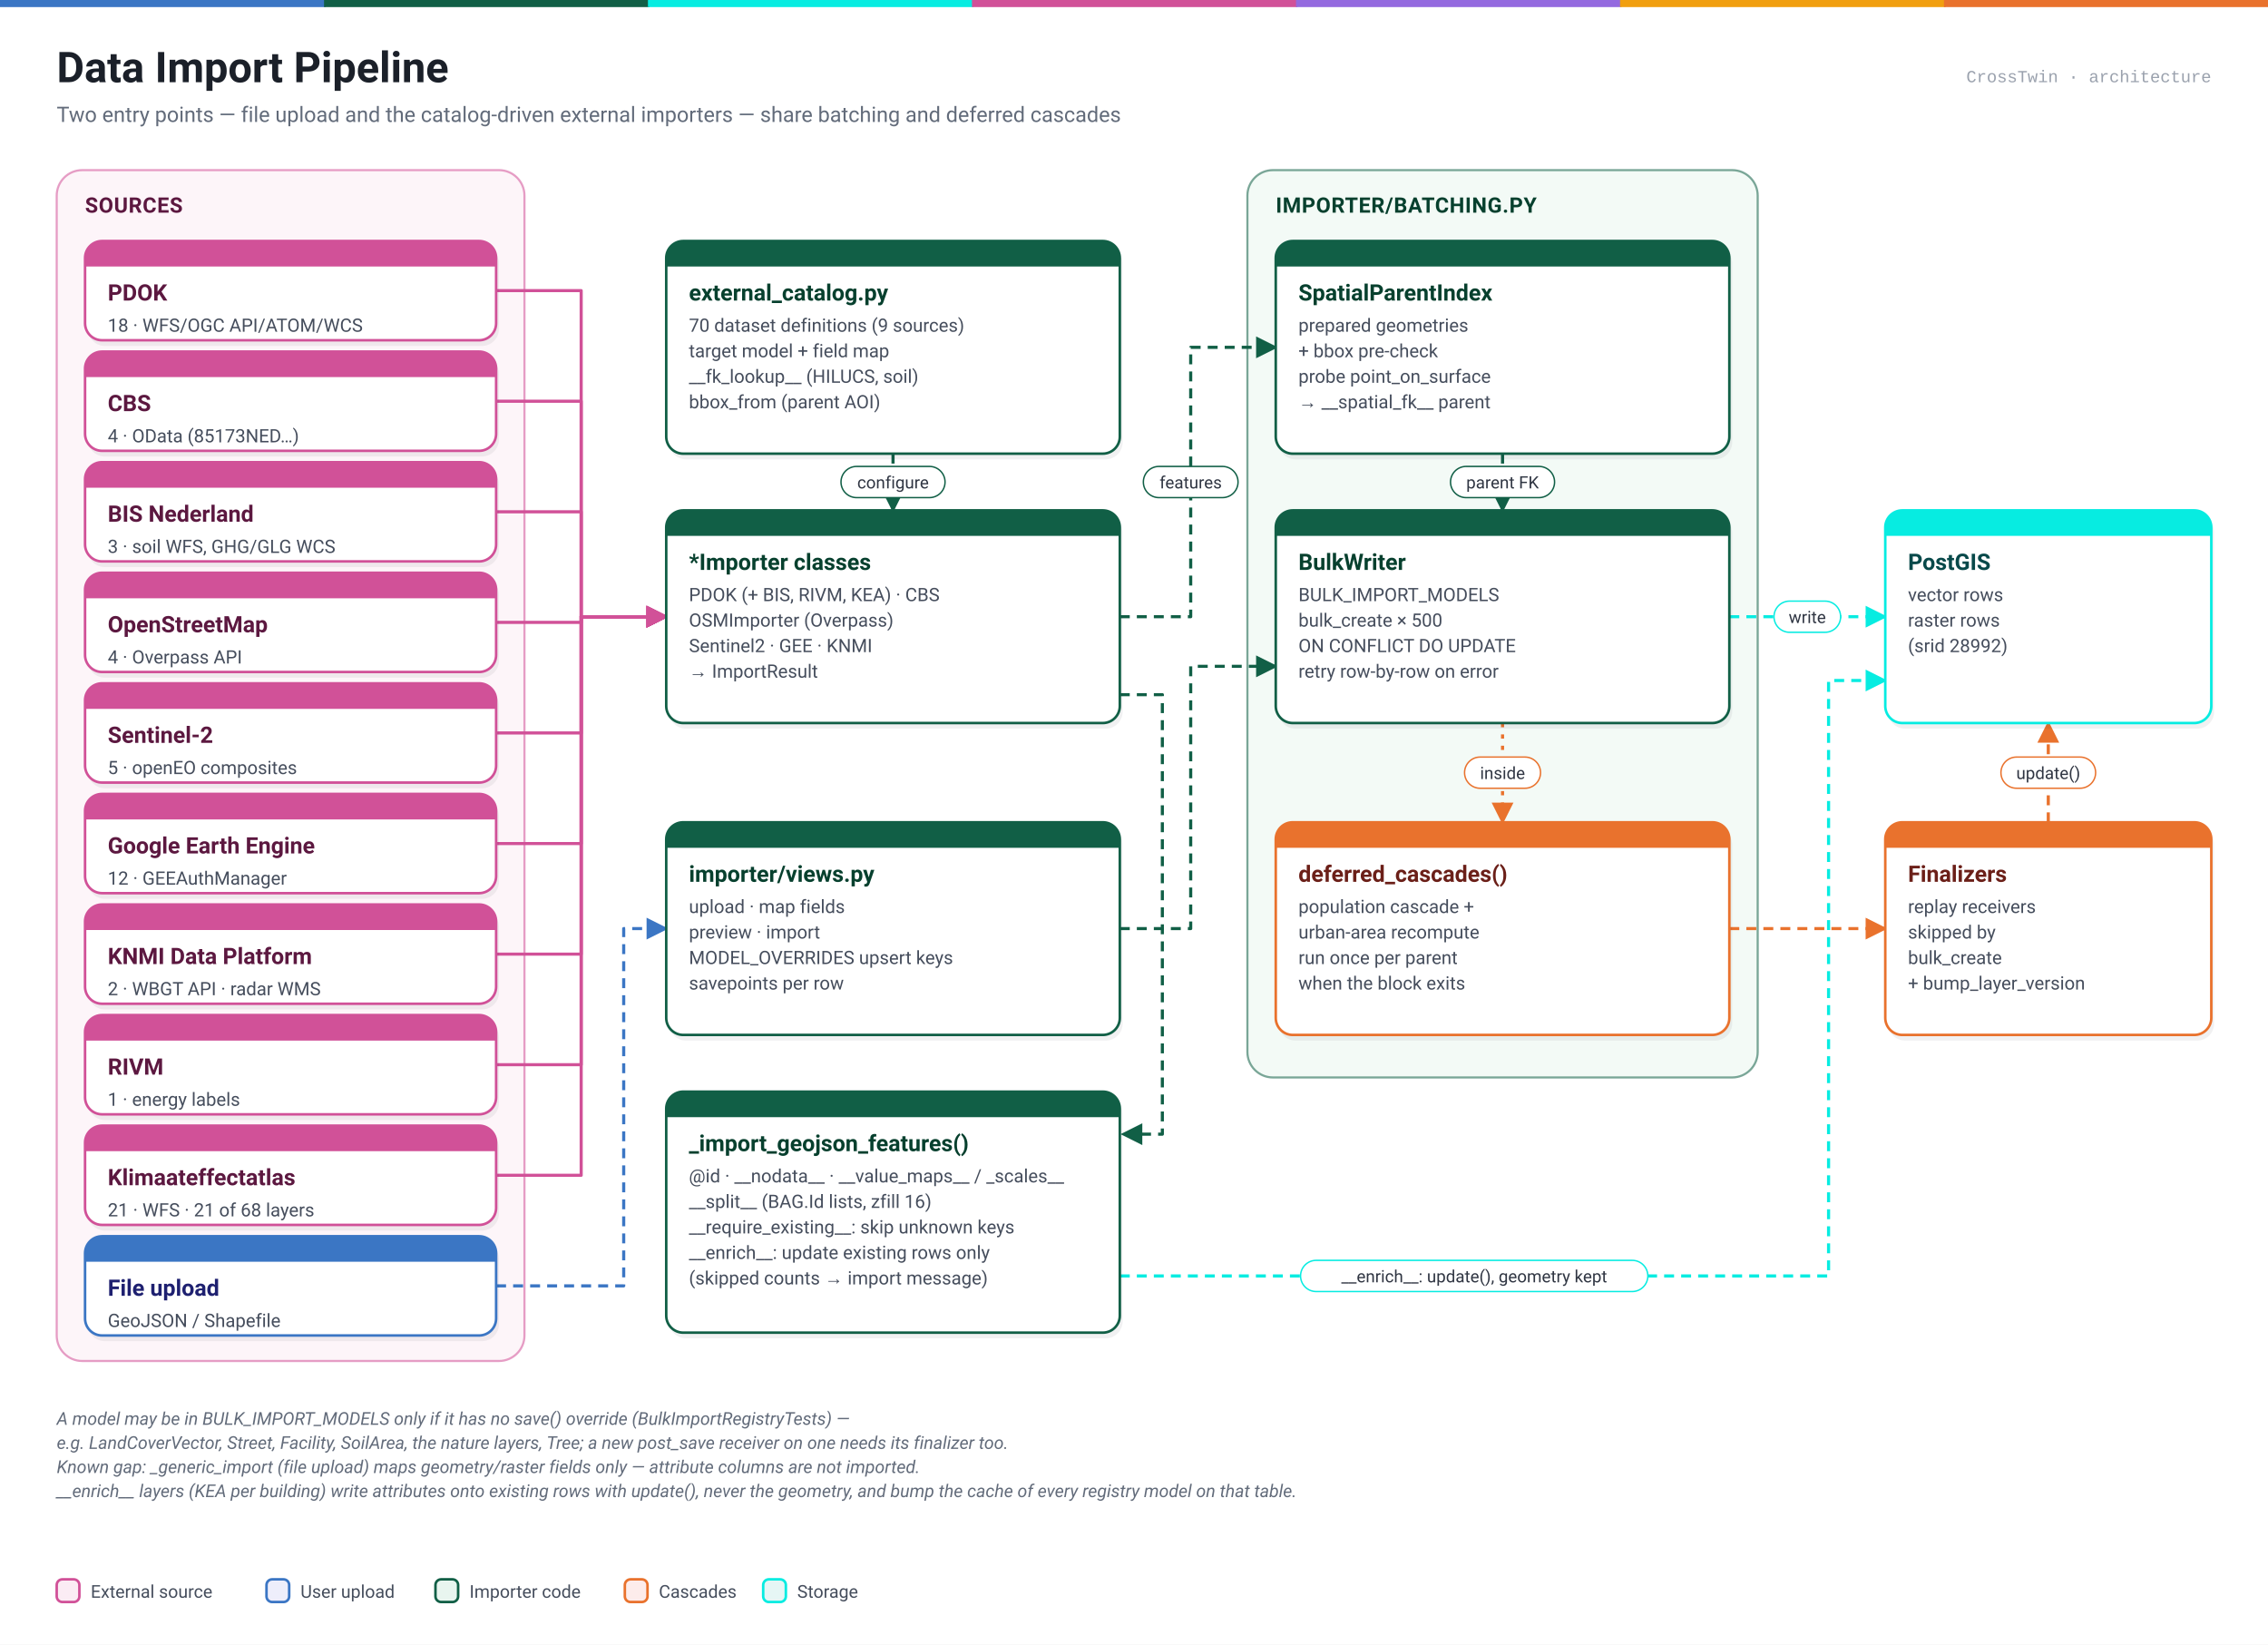
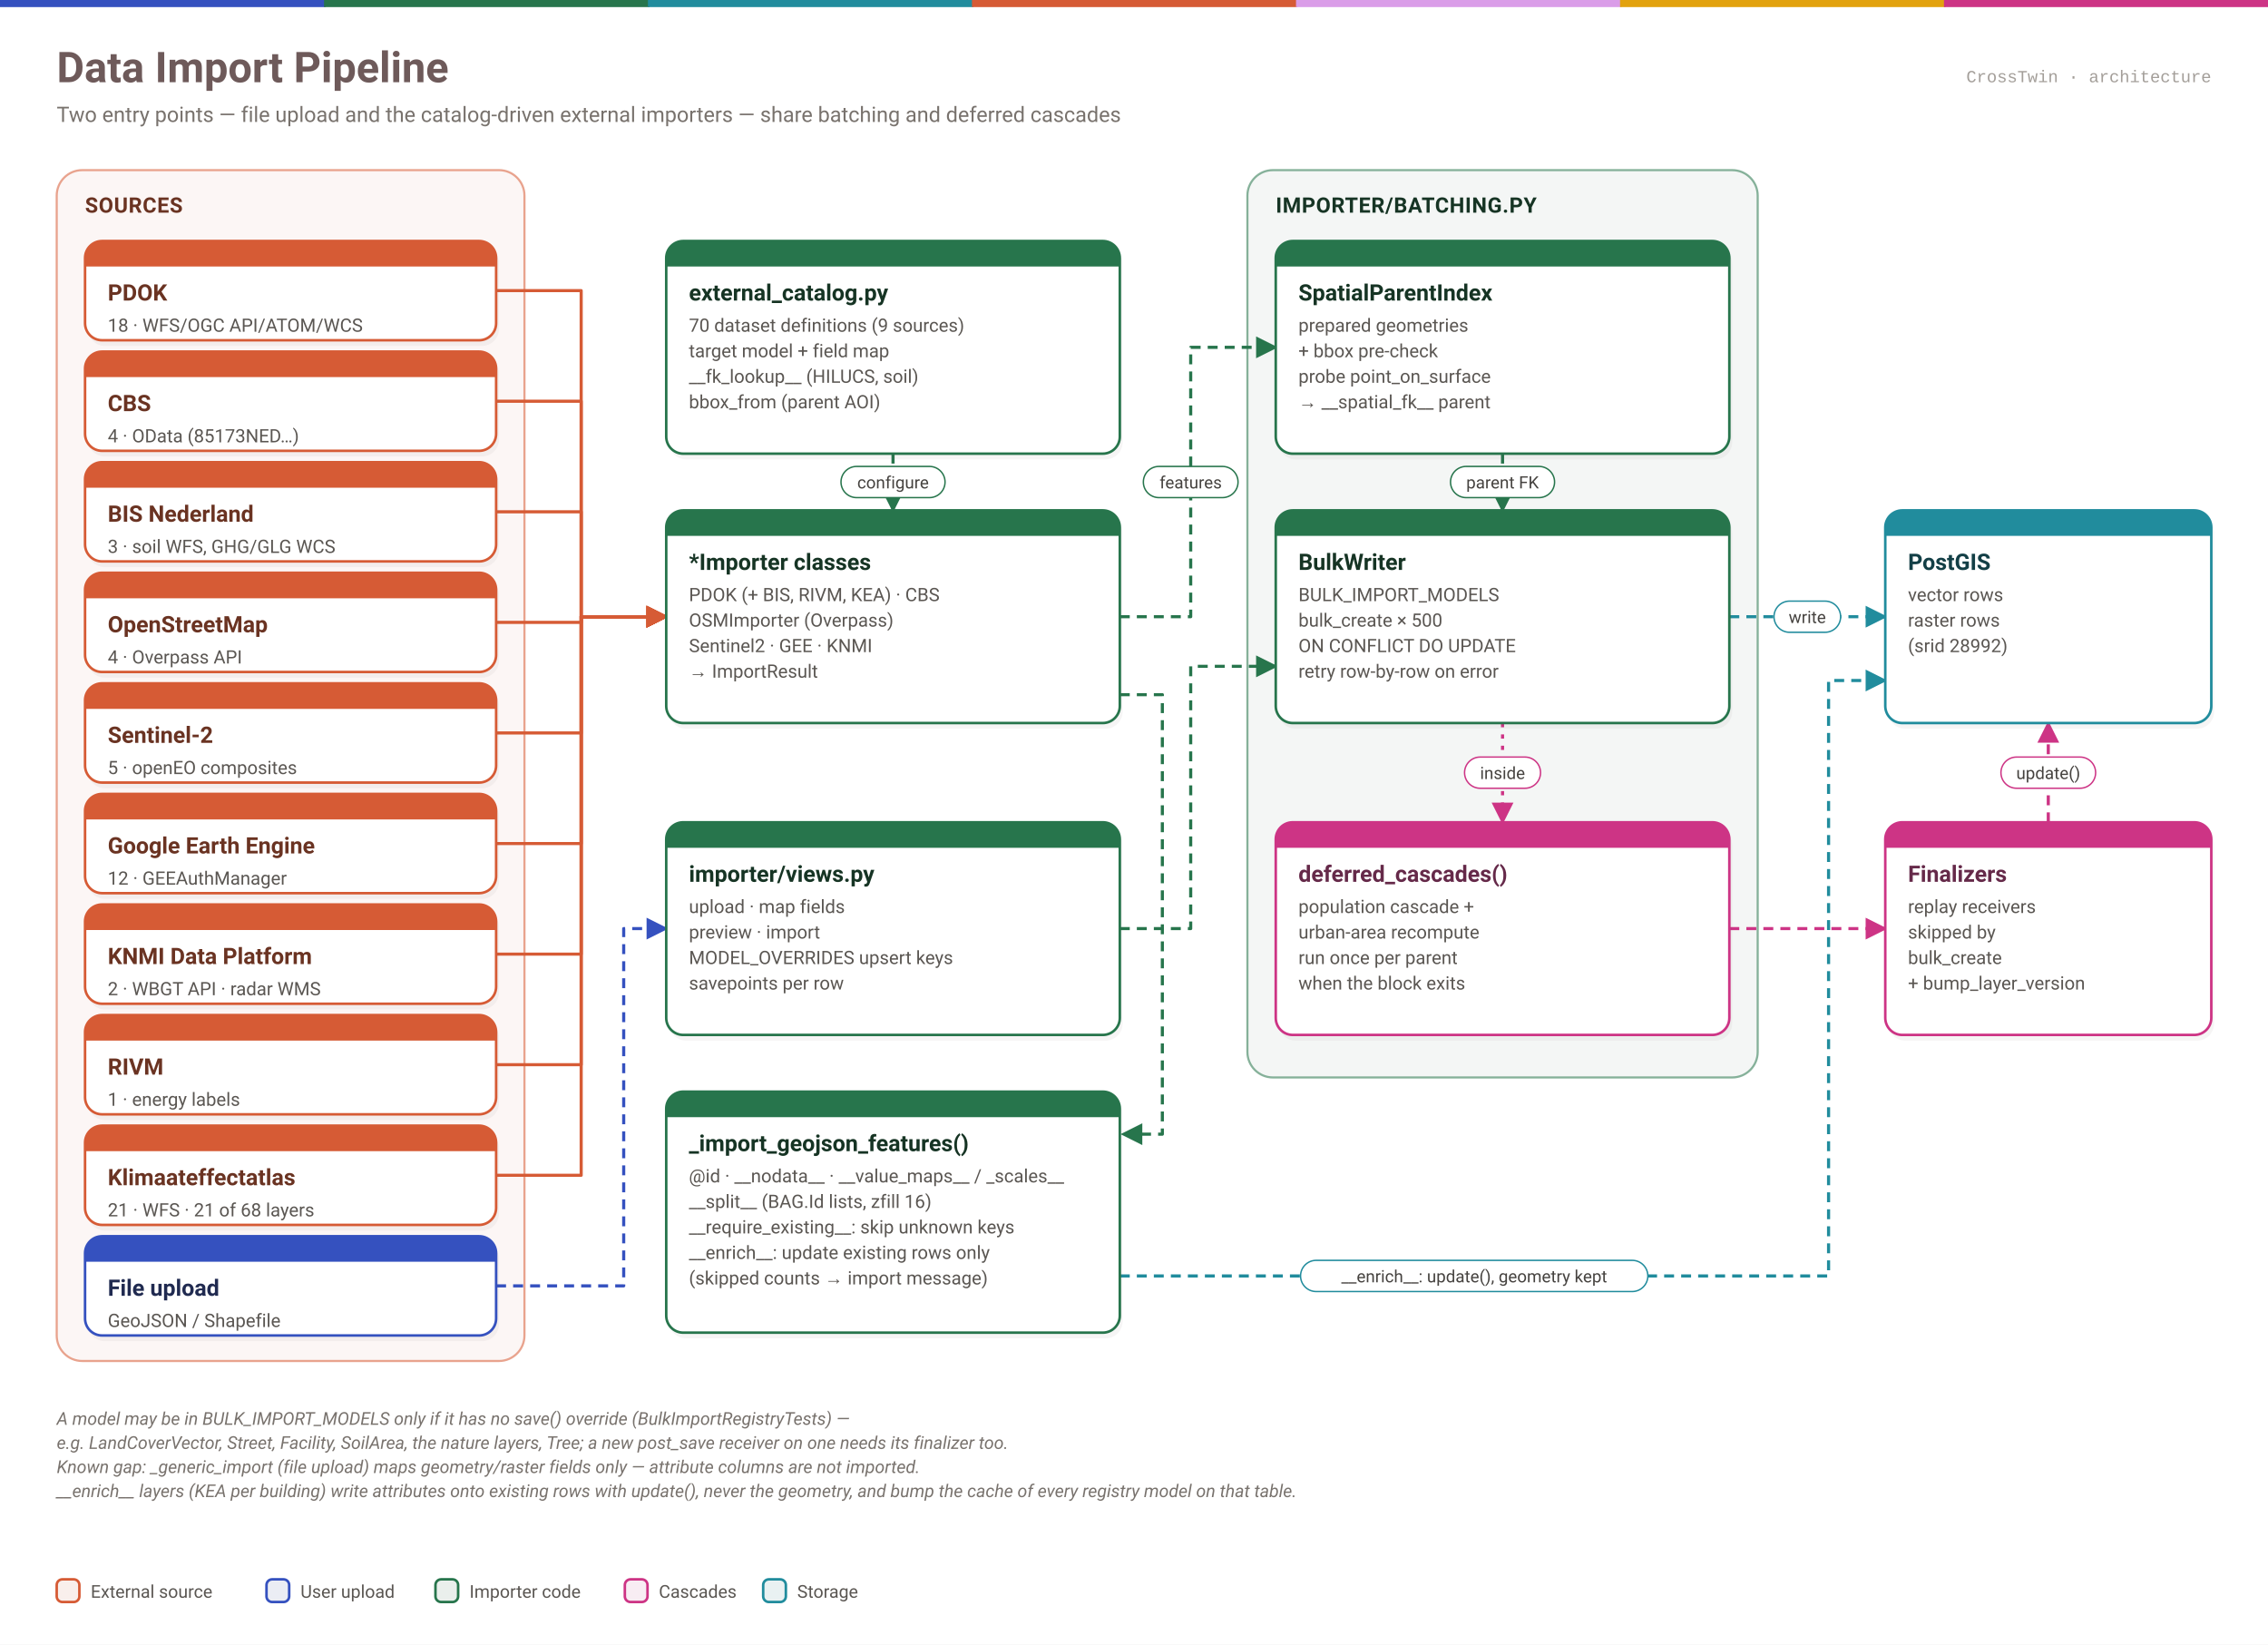
<svg xmlns="http://www.w3.org/2000/svg" viewBox="0 0 1600 1160" width="1600" height="1160" role="img" aria-label="Data Import Pipeline">
  <style>
  .t { font-family:'Roboto','Helvetica Neue','Arial',sans-serif; }
  .m { font-family:'JetBrains Mono','Consolas','Courier New',monospace; }
  .flow { stroke-dasharray:7 5; animation:dash 1.2s linear infinite; }
  @keyframes dash { to { stroke-dashoffset:-24; } }
  @media (prefers-reduced-motion: reduce) { .flow { animation:none; } }
</style>
  <defs>
    <marker id="a-client" viewBox="0 0 10 10" refX="9" refY="5" markerWidth="7" markerHeight="7" orient="auto-start-reverse">
-       <path d="M0,0 L10,5 L0,10 z" fill="#3b76c4" />
+       <path d="M0,0 L10,5 L0,10 z" fill="#3551BF" />
    </marker>
    <marker id="as-client" viewBox="0 0 10 10" refX="9" refY="5" markerWidth="7" markerHeight="7" orient="auto-start-reverse">
-       <path d="M0,0 L10,5 L0,10 z" fill="#3b76c4" />
+       <path d="M0,0 L10,5 L0,10 z" fill="#3551BF" />
    </marker>
    <marker id="a-django" viewBox="0 0 10 10" refX="9" refY="5" markerWidth="7" markerHeight="7" orient="auto-start-reverse">
-       <path d="M0,0 L10,5 L0,10 z" fill="#115f46" />
+       <path d="M0,0 L10,5 L0,10 z" fill="#27754C" />
    </marker>
    <marker id="as-django" viewBox="0 0 10 10" refX="9" refY="5" markerWidth="7" markerHeight="7" orient="auto-start-reverse">
-       <path d="M0,0 L10,5 L0,10 z" fill="#115f46" />
+       <path d="M0,0 L10,5 L0,10 z" fill="#27754C" />
    </marker>
    <marker id="a-data" viewBox="0 0 10 10" refX="9" refY="5" markerWidth="7" markerHeight="7" orient="auto-start-reverse">
-       <path d="M0,0 L10,5 L0,10 z" fill="#07ece1" />
+       <path d="M0,0 L10,5 L0,10 z" fill="#218C9D" />
    </marker>
    <marker id="as-data" viewBox="0 0 10 10" refX="9" refY="5" markerWidth="7" markerHeight="7" orient="auto-start-reverse">
-       <path d="M0,0 L10,5 L0,10 z" fill="#07ece1" />
+       <path d="M0,0 L10,5 L0,10 z" fill="#218C9D" />
    </marker>
    <marker id="a-external" viewBox="0 0 10 10" refX="9" refY="5" markerWidth="7" markerHeight="7" orient="auto-start-reverse">
-       <path d="M0,0 L10,5 L0,10 z" fill="#d15198" />
+       <path d="M0,0 L10,5 L0,10 z" fill="#D65B35" />
    </marker>
    <marker id="as-external" viewBox="0 0 10 10" refX="9" refY="5" markerWidth="7" markerHeight="7" orient="auto-start-reverse">
-       <path d="M0,0 L10,5 L0,10 z" fill="#d15198" />
+       <path d="M0,0 L10,5 L0,10 z" fill="#D65B35" />
    </marker>
    <marker id="a-raster" viewBox="0 0 10 10" refX="9" refY="5" markerWidth="7" markerHeight="7" orient="auto-start-reverse">
-       <path d="M0,0 L10,5 L0,10 z" fill="#946adf" />
+       <path d="M0,0 L10,5 L0,10 z" fill="#DA9DE8" />
    </marker>
    <marker id="as-raster" viewBox="0 0 10 10" refX="9" refY="5" markerWidth="7" markerHeight="7" orient="auto-start-reverse">
-       <path d="M0,0 L10,5 L0,10 z" fill="#946adf" />
+       <path d="M0,0 L10,5 L0,10 z" fill="#DA9DE8" />
    </marker>
    <marker id="a-cache" viewBox="0 0 10 10" refX="9" refY="5" markerWidth="7" markerHeight="7" orient="auto-start-reverse">
-       <path d="M0,0 L10,5 L0,10 z" fill="#f19f0f" />
+       <path d="M0,0 L10,5 L0,10 z" fill="#E2A20E" />
    </marker>
    <marker id="as-cache" viewBox="0 0 10 10" refX="9" refY="5" markerWidth="7" markerHeight="7" orient="auto-start-reverse">
-       <path d="M0,0 L10,5 L0,10 z" fill="#f19f0f" />
+       <path d="M0,0 L10,5 L0,10 z" fill="#E2A20E" />
    </marker>
    <marker id="a-signal" viewBox="0 0 10 10" refX="9" refY="5" markerWidth="7" markerHeight="7" orient="auto-start-reverse">
-       <path d="M0,0 L10,5 L0,10 z" fill="#e9722d" />
+       <path d="M0,0 L10,5 L0,10 z" fill="#CD3485" />
    </marker>
    <marker id="as-signal" viewBox="0 0 10 10" refX="9" refY="5" markerWidth="7" markerHeight="7" orient="auto-start-reverse">
-       <path d="M0,0 L10,5 L0,10 z" fill="#e9722d" />
+       <path d="M0,0 L10,5 L0,10 z" fill="#CD3485" />
    </marker>
    <marker id="a-neutral" viewBox="0 0 10 10" refX="9" refY="5" markerWidth="7" markerHeight="7" orient="auto-start-reverse">
-       <path d="M0,0 L10,5 L0,10 z" fill="#3f4756" />
+       <path d="M0,0 L10,5 L0,10 z" fill="#1E1D2C" />
    </marker>
    <marker id="as-neutral" viewBox="0 0 10 10" refX="9" refY="5" markerWidth="7" markerHeight="7" orient="auto-start-reverse">
-       <path d="M0,0 L10,5 L0,10 z" fill="#3f4756" />
+       <path d="M0,0 L10,5 L0,10 z" fill="#1E1D2C" />
    </marker>
  </defs>
  <rect width="1600" height="1160" fill="#ffffff" />
-   <rect x="0.0" width="229.6" height="5" fill="#3b76c4" />
-   <rect x="228.6" width="229.6" height="5" fill="#115f46" />
-   <rect x="457.1" width="229.6" height="5" fill="#07ece1" />
-   <rect x="685.7" width="229.6" height="5" fill="#d15198" />
-   <rect x="914.3" width="229.6" height="5" fill="#946adf" />
-   <rect x="1142.9" width="229.6" height="5" fill="#f19f0f" />
-   <rect x="1371.4" width="229.6" height="5" fill="#e9722d" />
-   <text class="t" x="40" y="58" font-size="30" font-weight="600" fill="#1b2029">Data Import Pipeline</text>
-   <text class="t" x="40" y="86" font-size="15" fill="#626b7a">Two entry points — file upload and the catalog-driven external importers — share batching and deferred cascades</text>
-   <text class="m" x="1560" y="58" font-size="12" fill="#9aa1ad" text-anchor="end">CrossTwin · architecture</text>
-   <rect x="40" y="120" width="330" height="840" rx="18" fill="#fbecf4" fill-opacity="0.55" stroke="#d15198" stroke-opacity="0.55" stroke-width="1.5" />
-   <text class="t" x="60" y="150" font-size="15" font-weight="700" fill="#5c1840" letter-spacing="0.4">SOURCES</text>
-   <rect x="880" y="120" width="360" height="640" rx="18" fill="#e8f5ef" fill-opacity="0.55" stroke="#115f46" stroke-opacity="0.55" stroke-width="1.5" />
-   <text class="t" x="900" y="150" font-size="15" font-weight="700" fill="#07402e" letter-spacing="0.4">IMPORTER/BATCHING.PY</text>
-   <path d="M1060,510 L1060,580" fill="none" stroke="#e9722d" stroke-width="2.2" stroke-linejoin="round" stroke-dasharray="3 5" marker-end="url(#a-signal)" />
-   <path d="M1445,580 L1445,510" fill="none" stroke="#e9722d" stroke-width="2.2" stroke-linejoin="round" class="flow" marker-end="url(#a-signal)" />
-   <path d="M1220,655 L1330,655" fill="none" stroke="#e9722d" stroke-width="2.2" stroke-linejoin="round" class="flow" marker-end="url(#a-signal)" />
-   <path d="M1220,435 L1330,435" fill="none" stroke="#07ece1" stroke-width="2.2" stroke-linejoin="round" class="flow" marker-end="url(#a-data)" />
-   <path d="M790,655 L840,655 L840,470 L900,470" fill="none" stroke="#115f46" stroke-width="2.2" stroke-linejoin="round" class="flow" marker-end="url(#a-django)" />
-   <path d="M1060,320 L1060,360" fill="none" stroke="#115f46" stroke-width="2.2" stroke-linejoin="round" class="flow" marker-end="url(#a-django)" />
-   <path d="M790,435 L840,435 L840,245 L900,245" fill="none" stroke="#115f46" stroke-width="2.2" stroke-linejoin="round" class="flow" marker-end="url(#a-django)" />
-   <path d="M790,900 L1290,900 L1290,480 L1330,480" fill="none" stroke="#07ece1" stroke-width="2.2" stroke-linejoin="round" class="flow" marker-end="url(#a-data)" />
-   <path d="M790,490 L820,490 L820,800 L792,800" fill="none" stroke="#115f46" stroke-width="2.2" stroke-linejoin="round" class="flow" marker-end="url(#a-django)" />
-   <path d="M350,907 L440,907 L440,655 L470,655" fill="none" stroke="#3b76c4" stroke-width="2.2" stroke-linejoin="round" class="flow" marker-end="url(#a-client)" />
-   <path d="M630,320 L630,360" fill="none" stroke="#115f46" stroke-width="2.2" stroke-linejoin="round" class="flow" marker-end="url(#a-django)" />
-   <path d="M350,829 L410,829 L410,435 L470,435" fill="none" stroke="#d15198" stroke-width="2.2" stroke-linejoin="round" marker-end="url(#a-external)" />
-   <path d="M350,751 L410,751 L410,435 L470,435" fill="none" stroke="#d15198" stroke-width="2.2" stroke-linejoin="round" marker-end="url(#a-external)" />
-   <path d="M350,673 L410,673 L410,435 L470,435" fill="none" stroke="#d15198" stroke-width="2.2" stroke-linejoin="round" marker-end="url(#a-external)" />
-   <path d="M350,595 L410,595 L410,435 L470,435" fill="none" stroke="#d15198" stroke-width="2.2" stroke-linejoin="round" marker-end="url(#a-external)" />
-   <path d="M350,517 L410,517 L410,435 L470,435" fill="none" stroke="#d15198" stroke-width="2.2" stroke-linejoin="round" marker-end="url(#a-external)" />
-   <path d="M350,439 L410,439 L410,435 L470,435" fill="none" stroke="#d15198" stroke-width="2.2" stroke-linejoin="round" marker-end="url(#a-external)" />
-   <path d="M350,361 L410,361 L410,435 L470,435" fill="none" stroke="#d15198" stroke-width="2.2" stroke-linejoin="round" marker-end="url(#a-external)" />
-   <path d="M350,283 L410,283 L410,435 L470,435" fill="none" stroke="#d15198" stroke-width="2.2" stroke-linejoin="round" marker-end="url(#a-external)" />
-   <path d="M350,205 L410,205 L410,435 L470,435" fill="none" stroke="#d15198" stroke-width="2.2" stroke-linejoin="round" marker-end="url(#a-external)" />
-   <rect x="62" y="174" width="290" height="70" rx="12" fill="#1b2029" fill-opacity="0.06" />
-   <rect x="60" y="170" width="290" height="70" rx="12" fill="#fff" stroke="#d15198" stroke-width="1.8" />
-   <path d="M72,170 h266 a12,12 0 0 1 12,12 v6 h-290 v-6 a12,12 0 0 1 12,-12 z" fill="#d15198" />
-   <text class="t" x="76" y="212" font-size="16" font-weight="700" fill="#5c1840">PDOK</text>
-   <text class="t" x="76" y="234" font-size="13" fill="#454d5c">18 · WFS/OGC API/ATOM/WCS</text>
-   <rect x="62" y="252" width="290" height="70" rx="12" fill="#1b2029" fill-opacity="0.06" />
-   <rect x="60" y="248" width="290" height="70" rx="12" fill="#fff" stroke="#d15198" stroke-width="1.8" />
-   <path d="M72,248 h266 a12,12 0 0 1 12,12 v6 h-290 v-6 a12,12 0 0 1 12,-12 z" fill="#d15198" />
-   <text class="t" x="76" y="290" font-size="16" font-weight="700" fill="#5c1840">CBS</text>
-   <text class="t" x="76" y="312" font-size="13" fill="#454d5c">4 · OData (85173NED…)</text>
-   <rect x="62" y="330" width="290" height="70" rx="12" fill="#1b2029" fill-opacity="0.06" />
-   <rect x="60" y="326" width="290" height="70" rx="12" fill="#fff" stroke="#d15198" stroke-width="1.8" />
-   <path d="M72,326 h266 a12,12 0 0 1 12,12 v6 h-290 v-6 a12,12 0 0 1 12,-12 z" fill="#d15198" />
-   <text class="t" x="76" y="368" font-size="16" font-weight="700" fill="#5c1840">BIS Nederland</text>
-   <text class="t" x="76" y="390" font-size="13" fill="#454d5c">3 · soil WFS, GHG/GLG WCS</text>
-   <rect x="62" y="408" width="290" height="70" rx="12" fill="#1b2029" fill-opacity="0.06" />
-   <rect x="60" y="404" width="290" height="70" rx="12" fill="#fff" stroke="#d15198" stroke-width="1.8" />
-   <path d="M72,404 h266 a12,12 0 0 1 12,12 v6 h-290 v-6 a12,12 0 0 1 12,-12 z" fill="#d15198" />
-   <text class="t" x="76" y="446" font-size="16" font-weight="700" fill="#5c1840">OpenStreetMap</text>
-   <text class="t" x="76" y="468" font-size="13" fill="#454d5c">4 · Overpass API</text>
-   <rect x="62" y="486" width="290" height="70" rx="12" fill="#1b2029" fill-opacity="0.06" />
-   <rect x="60" y="482" width="290" height="70" rx="12" fill="#fff" stroke="#d15198" stroke-width="1.8" />
-   <path d="M72,482 h266 a12,12 0 0 1 12,12 v6 h-290 v-6 a12,12 0 0 1 12,-12 z" fill="#d15198" />
-   <text class="t" x="76" y="524" font-size="16" font-weight="700" fill="#5c1840">Sentinel-2</text>
-   <text class="t" x="76" y="546" font-size="13" fill="#454d5c">5 · openEO composites</text>
-   <rect x="62" y="564" width="290" height="70" rx="12" fill="#1b2029" fill-opacity="0.06" />
-   <rect x="60" y="560" width="290" height="70" rx="12" fill="#fff" stroke="#d15198" stroke-width="1.8" />
-   <path d="M72,560 h266 a12,12 0 0 1 12,12 v6 h-290 v-6 a12,12 0 0 1 12,-12 z" fill="#d15198" />
-   <text class="t" x="76" y="602" font-size="16" font-weight="700" fill="#5c1840">Google Earth Engine</text>
-   <text class="t" x="76" y="624" font-size="13" fill="#454d5c">12 · GEEAuthManager</text>
-   <rect x="62" y="642" width="290" height="70" rx="12" fill="#1b2029" fill-opacity="0.06" />
-   <rect x="60" y="638" width="290" height="70" rx="12" fill="#fff" stroke="#d15198" stroke-width="1.8" />
-   <path d="M72,638 h266 a12,12 0 0 1 12,12 v6 h-290 v-6 a12,12 0 0 1 12,-12 z" fill="#d15198" />
-   <text class="t" x="76" y="680" font-size="16" font-weight="700" fill="#5c1840">KNMI Data Platform</text>
-   <text class="t" x="76" y="702" font-size="13" fill="#454d5c">2 · WBGT API · radar WMS</text>
-   <rect x="62" y="720" width="290" height="70" rx="12" fill="#1b2029" fill-opacity="0.06" />
-   <rect x="60" y="716" width="290" height="70" rx="12" fill="#fff" stroke="#d15198" stroke-width="1.8" />
-   <path d="M72,716 h266 a12,12 0 0 1 12,12 v6 h-290 v-6 a12,12 0 0 1 12,-12 z" fill="#d15198" />
-   <text class="t" x="76" y="758" font-size="16" font-weight="700" fill="#5c1840">RIVM</text>
-   <text class="t" x="76" y="780" font-size="13" fill="#454d5c">1 · energy labels</text>
-   <rect x="62" y="798" width="290" height="70" rx="12" fill="#1b2029" fill-opacity="0.06" />
-   <rect x="60" y="794" width="290" height="70" rx="12" fill="#fff" stroke="#d15198" stroke-width="1.8" />
-   <path d="M72,794 h266 a12,12 0 0 1 12,12 v6 h-290 v-6 a12,12 0 0 1 12,-12 z" fill="#d15198" />
-   <text class="t" x="76" y="836" font-size="16" font-weight="700" fill="#5c1840">Klimaateffectatlas</text>
-   <text class="t" x="76" y="858" font-size="13" fill="#454d5c">21 · WFS · 21 of 68 layers</text>
-   <rect x="62" y="876" width="290" height="70" rx="12" fill="#1b2029" fill-opacity="0.06" />
-   <rect x="60" y="872" width="290" height="70" rx="12" fill="#fff" stroke="#3b76c4" stroke-width="1.8" />
-   <path d="M72,872 h266 a12,12 0 0 1 12,12 v6 h-290 v-6 a12,12 0 0 1 12,-12 z" fill="#3b76c4" />
-   <text class="t" x="76" y="914" font-size="16" font-weight="700" fill="#1e2070">File upload</text>
-   <text class="t" x="76" y="936" font-size="13" fill="#454d5c">GeoJSON / Shapefile</text>
-   <rect x="472" y="174" width="320" height="150" rx="12" fill="#1b2029" fill-opacity="0.06" />
-   <rect x="470" y="170" width="320" height="150" rx="12" fill="#fff" stroke="#115f46" stroke-width="1.8" />
-   <path d="M482,170 h296 a12,12 0 0 1 12,12 v6 h-320 v-6 a12,12 0 0 1 12,-12 z" fill="#115f46" />
-   <text class="t" x="486" y="212" font-size="16" font-weight="700" fill="#07402e">external_catalog.py</text>
-   <text class="t" x="486" y="234" font-size="13" fill="#454d5c">70 dataset definitions (9 sources)</text>
-   <text class="t" x="486" y="252" font-size="13" fill="#454d5c">target model + field map</text>
-   <text class="t" x="486" y="270" font-size="13" fill="#454d5c">__fk_lookup__ (HILUCS, soil)</text>
-   <text class="t" x="486" y="288" font-size="13" fill="#454d5c">bbox_from (parent AOI)</text>
-   <rect x="472" y="364" width="320" height="150" rx="12" fill="#1b2029" fill-opacity="0.06" />
-   <rect x="470" y="360" width="320" height="150" rx="12" fill="#fff" stroke="#115f46" stroke-width="1.8" />
-   <path d="M482,360 h296 a12,12 0 0 1 12,12 v6 h-320 v-6 a12,12 0 0 1 12,-12 z" fill="#115f46" />
-   <text class="t" x="486" y="402" font-size="16" font-weight="700" fill="#07402e">*Importer classes</text>
-   <text class="t" x="486" y="424" font-size="13" fill="#454d5c">PDOK (+ BIS, RIVM, KEA) · CBS</text>
-   <text class="t" x="486" y="442" font-size="13" fill="#454d5c">OSMImporter (Overpass)</text>
-   <text class="t" x="486" y="460" font-size="13" fill="#454d5c">Sentinel2 · GEE · KNMI</text>
-   <text class="t" x="486" y="478" font-size="13" fill="#454d5c">→ ImportResult</text>
-   <rect x="472" y="584" width="320" height="150" rx="12" fill="#1b2029" fill-opacity="0.06" />
-   <rect x="470" y="580" width="320" height="150" rx="12" fill="#fff" stroke="#115f46" stroke-width="1.8" />
-   <path d="M482,580 h296 a12,12 0 0 1 12,12 v6 h-320 v-6 a12,12 0 0 1 12,-12 z" fill="#115f46" />
-   <text class="t" x="486" y="622" font-size="16" font-weight="700" fill="#07402e">importer/views.py</text>
-   <text class="t" x="486" y="644" font-size="13" fill="#454d5c">upload · map fields</text>
-   <text class="t" x="486" y="662" font-size="13" fill="#454d5c">preview · import</text>
-   <text class="t" x="486" y="680" font-size="13" fill="#454d5c">MODEL_OVERRIDES upsert keys</text>
-   <text class="t" x="486" y="698" font-size="13" fill="#454d5c">savepoints per row</text>
-   <rect x="472" y="774" width="320" height="170" rx="12" fill="#1b2029" fill-opacity="0.06" />
-   <rect x="470" y="770" width="320" height="170" rx="12" fill="#fff" stroke="#115f46" stroke-width="1.8" />
-   <path d="M482,770 h296 a12,12 0 0 1 12,12 v6 h-320 v-6 a12,12 0 0 1 12,-12 z" fill="#115f46" />
-   <text class="t" x="486" y="812" font-size="16" font-weight="700" fill="#07402e">_import_geojson_features()</text>
-   <text class="t" x="486" y="834" font-size="13" fill="#454d5c">@id · __nodata__ · __value_maps__ / _scales__</text>
-   <text class="t" x="486" y="852" font-size="13" fill="#454d5c">__split__ (BAG.Id lists, zfill 16)</text>
-   <text class="t" x="486" y="870" font-size="13" fill="#454d5c">__require_existing__: skip unknown keys</text>
-   <text class="t" x="486" y="888" font-size="13" fill="#454d5c">__enrich__: update existing rows only</text>
-   <text class="t" x="486" y="906" font-size="13" fill="#454d5c">(skipped counts → import message)</text>
-   <rect x="902" y="174" width="320" height="150" rx="12" fill="#1b2029" fill-opacity="0.06" />
-   <rect x="900" y="170" width="320" height="150" rx="12" fill="#fff" stroke="#115f46" stroke-width="1.8" />
-   <path d="M912,170 h296 a12,12 0 0 1 12,12 v6 h-320 v-6 a12,12 0 0 1 12,-12 z" fill="#115f46" />
-   <text class="t" x="916" y="212" font-size="16" font-weight="700" fill="#07402e">SpatialParentIndex</text>
-   <text class="t" x="916" y="234" font-size="13" fill="#454d5c">prepared geometries</text>
-   <text class="t" x="916" y="252" font-size="13" fill="#454d5c">+ bbox pre-check</text>
-   <text class="t" x="916" y="270" font-size="13" fill="#454d5c">probe point_on_surface</text>
-   <text class="t" x="916" y="288" font-size="13" fill="#454d5c">→ __spatial_fk__ parent</text>
-   <rect x="902" y="364" width="320" height="150" rx="12" fill="#1b2029" fill-opacity="0.06" />
-   <rect x="900" y="360" width="320" height="150" rx="12" fill="#fff" stroke="#115f46" stroke-width="1.8" />
-   <path d="M912,360 h296 a12,12 0 0 1 12,12 v6 h-320 v-6 a12,12 0 0 1 12,-12 z" fill="#115f46" />
-   <text class="t" x="916" y="402" font-size="16" font-weight="700" fill="#07402e">BulkWriter</text>
-   <text class="t" x="916" y="424" font-size="13" fill="#454d5c">BULK_IMPORT_MODELS</text>
-   <text class="t" x="916" y="442" font-size="13" fill="#454d5c">bulk_create × 500</text>
-   <text class="t" x="916" y="460" font-size="13" fill="#454d5c">ON CONFLICT DO UPDATE</text>
-   <text class="t" x="916" y="478" font-size="13" fill="#454d5c">retry row-by-row on error</text>
-   <rect x="902" y="584" width="320" height="150" rx="12" fill="#1b2029" fill-opacity="0.06" />
-   <rect x="900" y="580" width="320" height="150" rx="12" fill="#fff" stroke="#e9722d" stroke-width="1.8" />
-   <path d="M912,580 h296 a12,12 0 0 1 12,12 v6 h-320 v-6 a12,12 0 0 1 12,-12 z" fill="#e9722d" />
-   <text class="t" x="916" y="622" font-size="16" font-weight="700" fill="#6b1f18">deferred_cascades()</text>
-   <text class="t" x="916" y="644" font-size="13" fill="#454d5c">population cascade +</text>
-   <text class="t" x="916" y="662" font-size="13" fill="#454d5c">urban-area recompute</text>
-   <text class="t" x="916" y="680" font-size="13" fill="#454d5c">run once per parent</text>
-   <text class="t" x="916" y="698" font-size="13" fill="#454d5c">when the block exits</text>
-   <rect x="1332" y="364" width="230" height="150" rx="12" fill="#1b2029" fill-opacity="0.06" />
-   <rect x="1330" y="360" width="230" height="150" rx="12" fill="#fff" stroke="#07ece1" stroke-width="1.8" />
-   <path d="M1342,360 h206 a12,12 0 0 1 12,12 v6 h-230 v-6 a12,12 0 0 1 12,-12 z" fill="#07ece1" />
-   <text class="t" x="1346" y="402" font-size="16" font-weight="700" fill="#08494a">PostGIS</text>
-   <text class="t" x="1346" y="424" font-size="13" fill="#454d5c">vector rows</text>
-   <text class="t" x="1346" y="442" font-size="13" fill="#454d5c">raster rows</text>
-   <text class="t" x="1346" y="460" font-size="13" fill="#454d5c">(srid 28992)</text>
-   <rect x="1332" y="584" width="230" height="150" rx="12" fill="#1b2029" fill-opacity="0.06" />
-   <rect x="1330" y="580" width="230" height="150" rx="12" fill="#fff" stroke="#e9722d" stroke-width="1.8" />
-   <path d="M1342,580 h206 a12,12 0 0 1 12,12 v6 h-230 v-6 a12,12 0 0 1 12,-12 z" fill="#e9722d" />
-   <text class="t" x="1346" y="622" font-size="16" font-weight="700" fill="#6b1f18">Finalizers</text>
-   <text class="t" x="1346" y="644" font-size="13" fill="#454d5c">replay receivers</text>
-   <text class="t" x="1346" y="662" font-size="13" fill="#454d5c">skipped by</text>
-   <text class="t" x="1346" y="680" font-size="13" fill="#454d5c">bulk_create</text>
-   <text class="t" x="1346" y="698" font-size="13" fill="#454d5c">+ bump_layer_version</text>
-   <rect x="593.3" y="329.0" width="73.4" height="22" rx="11" fill="#fff" stroke="#115f46" stroke-width="1" />
-   <text class="t" x="630.0" y="344.5" font-size="12" fill="#2f3542" text-anchor="middle">configure</text>
-   <rect x="917.5" y="889.0" width="245.0" height="22" rx="11" fill="#fff" stroke="#07ece1" stroke-width="1" />
-   <text class="t" x="1040.0" y="904.5" font-size="12" fill="#2f3542" text-anchor="middle">__enrich__: update(), geometry kept</text>
-   <rect x="806.6" y="329.0" width="66.8" height="22" rx="11" fill="#fff" stroke="#115f46" stroke-width="1" />
-   <text class="t" x="840.0" y="344.5" font-size="12" fill="#2f3542" text-anchor="middle">features</text>
-   <rect x="1023.3" y="329.0" width="73.4" height="22" rx="11" fill="#fff" stroke="#115f46" stroke-width="1" />
-   <text class="t" x="1060.0" y="344.5" font-size="12" fill="#2f3542" text-anchor="middle">parent FK</text>
-   <rect x="1251.5" y="424.0" width="47.0" height="22" rx="11" fill="#fff" stroke="#07ece1" stroke-width="1" />
-   <text class="t" x="1275.0" y="439.5" font-size="12" fill="#2f3542" text-anchor="middle">write</text>
-   <rect x="1411.6" y="534.0" width="66.8" height="22" rx="11" fill="#fff" stroke="#e9722d" stroke-width="1" />
-   <text class="t" x="1445.0" y="549.5" font-size="12" fill="#2f3542" text-anchor="middle">update()</text>
-   <rect x="1033.2" y="534.0" width="53.6" height="22" rx="11" fill="#fff" stroke="#e9722d" stroke-width="1" />
-   <text class="t" x="1060.0" y="549.5" font-size="12" fill="#2f3542" text-anchor="middle">inside</text>
-   <text class="t" x="40" y="1005" font-size="12.5" fill="#626b7a" font-style="italic">A model may be in BULK_IMPORT_MODELS only if it has no save() override (BulkImportRegistryTests) —</text>
-   <text class="t" x="40" y="1022" font-size="12.5" fill="#626b7a" font-style="italic">e.g. LandCoverVector, Street, Facility, SoilArea, the nature layers, Tree; a new post_save receiver on one needs its finalizer too.</text>
-   <text class="t" x="40" y="1039" font-size="12.5" fill="#626b7a" font-style="italic">Known gap: _generic_import (file upload) maps geometry/raster fields only — attribute columns are not imported.</text>
-   <text class="t" x="40" y="1056" font-size="12.5" fill="#626b7a" font-style="italic">__enrich__ layers (KEA per building) write attributes onto existing rows with update(), never the geometry, and bump the cache of every registry model on that table.</text>
-   <rect x="40" y="1114" width="16" height="16" rx="4" fill="#fbecf4" stroke="#d15198" stroke-width="1.8" />
-   <text class="t" x="64" y="1127" font-size="12.5" fill="#454d5c">External source</text>
-   <rect x="188.0" y="1114" width="16" height="16" rx="4" fill="#eeeefb" stroke="#3b76c4" stroke-width="1.8" />
-   <text class="t" x="212.0" y="1127" font-size="12.5" fill="#454d5c">User upload</text>
-   <rect x="307.2" y="1114" width="16" height="16" rx="4" fill="#e8f5ef" stroke="#115f46" stroke-width="1.8" />
-   <text class="t" x="331.2" y="1127" font-size="12.5" fill="#454d5c">Importer code</text>
-   <rect x="440.8" y="1114" width="16" height="16" rx="4" fill="#fdeceb" stroke="#e9722d" stroke-width="1.8" />
-   <text class="t" x="464.8" y="1127" font-size="12.5" fill="#454d5c">Cascades</text>
-   <rect x="538.4" y="1114" width="16" height="16" rx="4" fill="#e6f6f5" stroke="#07ece1" stroke-width="1.8" />
-   <text class="t" x="562.4" y="1127" font-size="12.5" fill="#454d5c">Storage</text>
+   <rect x="0.0" width="229.6" height="5" fill="#3551BF" />
+   <rect x="228.6" width="229.6" height="5" fill="#27754C" />
+   <rect x="457.1" width="229.6" height="5" fill="#218C9D" />
+   <rect x="685.7" width="229.6" height="5" fill="#D65B35" />
+   <rect x="914.3" width="229.6" height="5" fill="#DA9DE8" />
+   <rect x="1142.9" width="229.6" height="5" fill="#E2A20E" />
+   <rect x="1371.4" width="229.6" height="5" fill="#CD3485" />
+   <text class="t" x="40" y="58" font-size="30" font-weight="600" fill="#6E5A5A">Data Import Pipeline</text>
+   <text class="t" x="40" y="86" font-size="15" fill="#78726D">Two entry points — file upload and the catalog-driven external importers — share batching and deferred cascades</text>
+   <text class="m" x="1560" y="58" font-size="12" fill="#A39E99" text-anchor="end">CrossTwin · architecture</text>
+   <rect x="40" y="120" width="330" height="840" rx="18" fill="#F9EFEC" fill-opacity="0.55" stroke="#D65B35" stroke-opacity="0.55" stroke-width="1.5" />
+   <text class="t" x="60" y="150" font-size="15" font-weight="700" fill="#6A3322" letter-spacing="0.4">SOURCES</text>
+   <rect x="880" y="120" width="360" height="640" rx="18" fill="#EAEFEC" fill-opacity="0.55" stroke="#27754C" stroke-opacity="0.55" stroke-width="1.5" />
+   <text class="t" x="900" y="150" font-size="15" font-weight="700" fill="#163424" letter-spacing="0.4">IMPORTER/BATCHING.PY</text>
+   <path d="M1060,510 L1060,580" fill="none" stroke="#CD3485" stroke-width="2.2" stroke-linejoin="round" stroke-dasharray="3 5" marker-end="url(#a-signal)" />
+   <path d="M1445,580 L1445,510" fill="none" stroke="#CD3485" stroke-width="2.2" stroke-linejoin="round" class="flow" marker-end="url(#a-signal)" />
+   <path d="M1220,655 L1330,655" fill="none" stroke="#CD3485" stroke-width="2.2" stroke-linejoin="round" class="flow" marker-end="url(#a-signal)" />
+   <path d="M1220,435 L1330,435" fill="none" stroke="#218C9D" stroke-width="2.2" stroke-linejoin="round" class="flow" marker-end="url(#a-data)" />
+   <path d="M790,655 L840,655 L840,470 L900,470" fill="none" stroke="#27754C" stroke-width="2.2" stroke-linejoin="round" class="flow" marker-end="url(#a-django)" />
+   <path d="M1060,320 L1060,360" fill="none" stroke="#27754C" stroke-width="2.2" stroke-linejoin="round" class="flow" marker-end="url(#a-django)" />
+   <path d="M790,435 L840,435 L840,245 L900,245" fill="none" stroke="#27754C" stroke-width="2.2" stroke-linejoin="round" class="flow" marker-end="url(#a-django)" />
+   <path d="M790,900 L1290,900 L1290,480 L1330,480" fill="none" stroke="#218C9D" stroke-width="2.2" stroke-linejoin="round" class="flow" marker-end="url(#a-data)" />
+   <path d="M790,490 L820,490 L820,800 L792,800" fill="none" stroke="#27754C" stroke-width="2.2" stroke-linejoin="round" class="flow" marker-end="url(#a-django)" />
+   <path d="M350,907 L440,907 L440,655 L470,655" fill="none" stroke="#3551BF" stroke-width="2.2" stroke-linejoin="round" class="flow" marker-end="url(#a-client)" />
+   <path d="M630,320 L630,360" fill="none" stroke="#27754C" stroke-width="2.2" stroke-linejoin="round" class="flow" marker-end="url(#a-django)" />
+   <path d="M350,829 L410,829 L410,435 L470,435" fill="none" stroke="#D65B35" stroke-width="2.2" stroke-linejoin="round" marker-end="url(#a-external)" />
+   <path d="M350,751 L410,751 L410,435 L470,435" fill="none" stroke="#D65B35" stroke-width="2.2" stroke-linejoin="round" marker-end="url(#a-external)" />
+   <path d="M350,673 L410,673 L410,435 L470,435" fill="none" stroke="#D65B35" stroke-width="2.2" stroke-linejoin="round" marker-end="url(#a-external)" />
+   <path d="M350,595 L410,595 L410,435 L470,435" fill="none" stroke="#D65B35" stroke-width="2.2" stroke-linejoin="round" marker-end="url(#a-external)" />
+   <path d="M350,517 L410,517 L410,435 L470,435" fill="none" stroke="#D65B35" stroke-width="2.2" stroke-linejoin="round" marker-end="url(#a-external)" />
+   <path d="M350,439 L410,439 L410,435 L470,435" fill="none" stroke="#D65B35" stroke-width="2.2" stroke-linejoin="round" marker-end="url(#a-external)" />
+   <path d="M350,361 L410,361 L410,435 L470,435" fill="none" stroke="#D65B35" stroke-width="2.2" stroke-linejoin="round" marker-end="url(#a-external)" />
+   <path d="M350,283 L410,283 L410,435 L470,435" fill="none" stroke="#D65B35" stroke-width="2.2" stroke-linejoin="round" marker-end="url(#a-external)" />
+   <path d="M350,205 L410,205 L410,435 L470,435" fill="none" stroke="#D65B35" stroke-width="2.2" stroke-linejoin="round" marker-end="url(#a-external)" />
+   <rect x="62" y="174" width="290" height="70" rx="12" fill="#6E5A5A" fill-opacity="0.06" />
+   <rect x="60" y="170" width="290" height="70" rx="12" fill="#fff" stroke="#D65B35" stroke-width="1.8" />
+   <path d="M72,170 h266 a12,12 0 0 1 12,12 v6 h-290 v-6 a12,12 0 0 1 12,-12 z" fill="#D65B35" />
+   <text class="t" x="76" y="212" font-size="16" font-weight="700" fill="#6A3322">PDOK</text>
+   <text class="t" x="76" y="234" font-size="13" fill="#5A5652">18 · WFS/OGC API/ATOM/WCS</text>
+   <rect x="62" y="252" width="290" height="70" rx="12" fill="#6E5A5A" fill-opacity="0.06" />
+   <rect x="60" y="248" width="290" height="70" rx="12" fill="#fff" stroke="#D65B35" stroke-width="1.8" />
+   <path d="M72,248 h266 a12,12 0 0 1 12,12 v6 h-290 v-6 a12,12 0 0 1 12,-12 z" fill="#D65B35" />
+   <text class="t" x="76" y="290" font-size="16" font-weight="700" fill="#6A3322">CBS</text>
+   <text class="t" x="76" y="312" font-size="13" fill="#5A5652">4 · OData (85173NED…)</text>
+   <rect x="62" y="330" width="290" height="70" rx="12" fill="#6E5A5A" fill-opacity="0.06" />
+   <rect x="60" y="326" width="290" height="70" rx="12" fill="#fff" stroke="#D65B35" stroke-width="1.8" />
+   <path d="M72,326 h266 a12,12 0 0 1 12,12 v6 h-290 v-6 a12,12 0 0 1 12,-12 z" fill="#D65B35" />
+   <text class="t" x="76" y="368" font-size="16" font-weight="700" fill="#6A3322">BIS Nederland</text>
+   <text class="t" x="76" y="390" font-size="13" fill="#5A5652">3 · soil WFS, GHG/GLG WCS</text>
+   <rect x="62" y="408" width="290" height="70" rx="12" fill="#6E5A5A" fill-opacity="0.06" />
+   <rect x="60" y="404" width="290" height="70" rx="12" fill="#fff" stroke="#D65B35" stroke-width="1.8" />
+   <path d="M72,404 h266 a12,12 0 0 1 12,12 v6 h-290 v-6 a12,12 0 0 1 12,-12 z" fill="#D65B35" />
+   <text class="t" x="76" y="446" font-size="16" font-weight="700" fill="#6A3322">OpenStreetMap</text>
+   <text class="t" x="76" y="468" font-size="13" fill="#5A5652">4 · Overpass API</text>
+   <rect x="62" y="486" width="290" height="70" rx="12" fill="#6E5A5A" fill-opacity="0.06" />
+   <rect x="60" y="482" width="290" height="70" rx="12" fill="#fff" stroke="#D65B35" stroke-width="1.8" />
+   <path d="M72,482 h266 a12,12 0 0 1 12,12 v6 h-290 v-6 a12,12 0 0 1 12,-12 z" fill="#D65B35" />
+   <text class="t" x="76" y="524" font-size="16" font-weight="700" fill="#6A3322">Sentinel-2</text>
+   <text class="t" x="76" y="546" font-size="13" fill="#5A5652">5 · openEO composites</text>
+   <rect x="62" y="564" width="290" height="70" rx="12" fill="#6E5A5A" fill-opacity="0.06" />
+   <rect x="60" y="560" width="290" height="70" rx="12" fill="#fff" stroke="#D65B35" stroke-width="1.8" />
+   <path d="M72,560 h266 a12,12 0 0 1 12,12 v6 h-290 v-6 a12,12 0 0 1 12,-12 z" fill="#D65B35" />
+   <text class="t" x="76" y="602" font-size="16" font-weight="700" fill="#6A3322">Google Earth Engine</text>
+   <text class="t" x="76" y="624" font-size="13" fill="#5A5652">12 · GEEAuthManager</text>
+   <rect x="62" y="642" width="290" height="70" rx="12" fill="#6E5A5A" fill-opacity="0.06" />
+   <rect x="60" y="638" width="290" height="70" rx="12" fill="#fff" stroke="#D65B35" stroke-width="1.8" />
+   <path d="M72,638 h266 a12,12 0 0 1 12,12 v6 h-290 v-6 a12,12 0 0 1 12,-12 z" fill="#D65B35" />
+   <text class="t" x="76" y="680" font-size="16" font-weight="700" fill="#6A3322">KNMI Data Platform</text>
+   <text class="t" x="76" y="702" font-size="13" fill="#5A5652">2 · WBGT API · radar WMS</text>
+   <rect x="62" y="720" width="290" height="70" rx="12" fill="#6E5A5A" fill-opacity="0.06" />
+   <rect x="60" y="716" width="290" height="70" rx="12" fill="#fff" stroke="#D65B35" stroke-width="1.8" />
+   <path d="M72,716 h266 a12,12 0 0 1 12,12 v6 h-290 v-6 a12,12 0 0 1 12,-12 z" fill="#D65B35" />
+   <text class="t" x="76" y="758" font-size="16" font-weight="700" fill="#6A3322">RIVM</text>
+   <text class="t" x="76" y="780" font-size="13" fill="#5A5652">1 · energy labels</text>
+   <rect x="62" y="798" width="290" height="70" rx="12" fill="#6E5A5A" fill-opacity="0.06" />
+   <rect x="60" y="794" width="290" height="70" rx="12" fill="#fff" stroke="#D65B35" stroke-width="1.8" />
+   <path d="M72,794 h266 a12,12 0 0 1 12,12 v6 h-290 v-6 a12,12 0 0 1 12,-12 z" fill="#D65B35" />
+   <text class="t" x="76" y="836" font-size="16" font-weight="700" fill="#6A3322">Klimaateffectatlas</text>
+   <text class="t" x="76" y="858" font-size="13" fill="#5A5652">21 · WFS · 21 of 68 layers</text>
+   <rect x="62" y="876" width="290" height="70" rx="12" fill="#6E5A5A" fill-opacity="0.06" />
+   <rect x="60" y="872" width="290" height="70" rx="12" fill="#fff" stroke="#3551BF" stroke-width="1.8" />
+   <path d="M72,872 h266 a12,12 0 0 1 12,12 v6 h-290 v-6 a12,12 0 0 1 12,-12 z" fill="#3551BF" />
+   <text class="t" x="76" y="914" font-size="16" font-weight="700" fill="#202A50">File upload</text>
+   <text class="t" x="76" y="936" font-size="13" fill="#5A5652">GeoJSON / Shapefile</text>
+   <rect x="472" y="174" width="320" height="150" rx="12" fill="#6E5A5A" fill-opacity="0.06" />
+   <rect x="470" y="170" width="320" height="150" rx="12" fill="#fff" stroke="#27754C" stroke-width="1.8" />
+   <path d="M482,170 h296 a12,12 0 0 1 12,12 v6 h-320 v-6 a12,12 0 0 1 12,-12 z" fill="#27754C" />
+   <text class="t" x="486" y="212" font-size="16" font-weight="700" fill="#163424">external_catalog.py</text>
+   <text class="t" x="486" y="234" font-size="13" fill="#5A5652">70 dataset definitions (9 sources)</text>
+   <text class="t" x="486" y="252" font-size="13" fill="#5A5652">target model + field map</text>
+   <text class="t" x="486" y="270" font-size="13" fill="#5A5652">__fk_lookup__ (HILUCS, soil)</text>
+   <text class="t" x="486" y="288" font-size="13" fill="#5A5652">bbox_from (parent AOI)</text>
+   <rect x="472" y="364" width="320" height="150" rx="12" fill="#6E5A5A" fill-opacity="0.06" />
+   <rect x="470" y="360" width="320" height="150" rx="12" fill="#fff" stroke="#27754C" stroke-width="1.8" />
+   <path d="M482,360 h296 a12,12 0 0 1 12,12 v6 h-320 v-6 a12,12 0 0 1 12,-12 z" fill="#27754C" />
+   <text class="t" x="486" y="402" font-size="16" font-weight="700" fill="#163424">*Importer classes</text>
+   <text class="t" x="486" y="424" font-size="13" fill="#5A5652">PDOK (+ BIS, RIVM, KEA) · CBS</text>
+   <text class="t" x="486" y="442" font-size="13" fill="#5A5652">OSMImporter (Overpass)</text>
+   <text class="t" x="486" y="460" font-size="13" fill="#5A5652">Sentinel2 · GEE · KNMI</text>
+   <text class="t" x="486" y="478" font-size="13" fill="#5A5652">→ ImportResult</text>
+   <rect x="472" y="584" width="320" height="150" rx="12" fill="#6E5A5A" fill-opacity="0.06" />
+   <rect x="470" y="580" width="320" height="150" rx="12" fill="#fff" stroke="#27754C" stroke-width="1.8" />
+   <path d="M482,580 h296 a12,12 0 0 1 12,12 v6 h-320 v-6 a12,12 0 0 1 12,-12 z" fill="#27754C" />
+   <text class="t" x="486" y="622" font-size="16" font-weight="700" fill="#163424">importer/views.py</text>
+   <text class="t" x="486" y="644" font-size="13" fill="#5A5652">upload · map fields</text>
+   <text class="t" x="486" y="662" font-size="13" fill="#5A5652">preview · import</text>
+   <text class="t" x="486" y="680" font-size="13" fill="#5A5652">MODEL_OVERRIDES upsert keys</text>
+   <text class="t" x="486" y="698" font-size="13" fill="#5A5652">savepoints per row</text>
+   <rect x="472" y="774" width="320" height="170" rx="12" fill="#6E5A5A" fill-opacity="0.06" />
+   <rect x="470" y="770" width="320" height="170" rx="12" fill="#fff" stroke="#27754C" stroke-width="1.8" />
+   <path d="M482,770 h296 a12,12 0 0 1 12,12 v6 h-320 v-6 a12,12 0 0 1 12,-12 z" fill="#27754C" />
+   <text class="t" x="486" y="812" font-size="16" font-weight="700" fill="#163424">_import_geojson_features()</text>
+   <text class="t" x="486" y="834" font-size="13" fill="#5A5652">@id · __nodata__ · __value_maps__ / _scales__</text>
+   <text class="t" x="486" y="852" font-size="13" fill="#5A5652">__split__ (BAG.Id lists, zfill 16)</text>
+   <text class="t" x="486" y="870" font-size="13" fill="#5A5652">__require_existing__: skip unknown keys</text>
+   <text class="t" x="486" y="888" font-size="13" fill="#5A5652">__enrich__: update existing rows only</text>
+   <text class="t" x="486" y="906" font-size="13" fill="#5A5652">(skipped counts → import message)</text>
+   <rect x="902" y="174" width="320" height="150" rx="12" fill="#6E5A5A" fill-opacity="0.06" />
+   <rect x="900" y="170" width="320" height="150" rx="12" fill="#fff" stroke="#27754C" stroke-width="1.8" />
+   <path d="M912,170 h296 a12,12 0 0 1 12,12 v6 h-320 v-6 a12,12 0 0 1 12,-12 z" fill="#27754C" />
+   <text class="t" x="916" y="212" font-size="16" font-weight="700" fill="#163424">SpatialParentIndex</text>
+   <text class="t" x="916" y="234" font-size="13" fill="#5A5652">prepared geometries</text>
+   <text class="t" x="916" y="252" font-size="13" fill="#5A5652">+ bbox pre-check</text>
+   <text class="t" x="916" y="270" font-size="13" fill="#5A5652">probe point_on_surface</text>
+   <text class="t" x="916" y="288" font-size="13" fill="#5A5652">→ __spatial_fk__ parent</text>
+   <rect x="902" y="364" width="320" height="150" rx="12" fill="#6E5A5A" fill-opacity="0.06" />
+   <rect x="900" y="360" width="320" height="150" rx="12" fill="#fff" stroke="#27754C" stroke-width="1.8" />
+   <path d="M912,360 h296 a12,12 0 0 1 12,12 v6 h-320 v-6 a12,12 0 0 1 12,-12 z" fill="#27754C" />
+   <text class="t" x="916" y="402" font-size="16" font-weight="700" fill="#163424">BulkWriter</text>
+   <text class="t" x="916" y="424" font-size="13" fill="#5A5652">BULK_IMPORT_MODELS</text>
+   <text class="t" x="916" y="442" font-size="13" fill="#5A5652">bulk_create × 500</text>
+   <text class="t" x="916" y="460" font-size="13" fill="#5A5652">ON CONFLICT DO UPDATE</text>
+   <text class="t" x="916" y="478" font-size="13" fill="#5A5652">retry row-by-row on error</text>
+   <rect x="902" y="584" width="320" height="150" rx="12" fill="#6E5A5A" fill-opacity="0.06" />
+   <rect x="900" y="580" width="320" height="150" rx="12" fill="#fff" stroke="#CD3485" stroke-width="1.8" />
+   <path d="M912,580 h296 a12,12 0 0 1 12,12 v6 h-320 v-6 a12,12 0 0 1 12,-12 z" fill="#CD3485" />
+   <text class="t" x="916" y="622" font-size="16" font-weight="700" fill="#652949">deferred_cascades()</text>
+   <text class="t" x="916" y="644" font-size="13" fill="#5A5652">population cascade +</text>
+   <text class="t" x="916" y="662" font-size="13" fill="#5A5652">urban-area recompute</text>
+   <text class="t" x="916" y="680" font-size="13" fill="#5A5652">run once per parent</text>
+   <text class="t" x="916" y="698" font-size="13" fill="#5A5652">when the block exits</text>
+   <rect x="1332" y="364" width="230" height="150" rx="12" fill="#6E5A5A" fill-opacity="0.06" />
+   <rect x="1330" y="360" width="230" height="150" rx="12" fill="#fff" stroke="#218C9D" stroke-width="1.8" />
+   <path d="M1342,360 h206 a12,12 0 0 1 12,12 v6 h-230 v-6 a12,12 0 0 1 12,-12 z" fill="#218C9D" />
+   <text class="t" x="1346" y="402" font-size="16" font-weight="700" fill="#133F46">PostGIS</text>
+   <text class="t" x="1346" y="424" font-size="13" fill="#5A5652">vector rows</text>
+   <text class="t" x="1346" y="442" font-size="13" fill="#5A5652">raster rows</text>
+   <text class="t" x="1346" y="460" font-size="13" fill="#5A5652">(srid 28992)</text>
+   <rect x="1332" y="584" width="230" height="150" rx="12" fill="#6E5A5A" fill-opacity="0.06" />
+   <rect x="1330" y="580" width="230" height="150" rx="12" fill="#fff" stroke="#CD3485" stroke-width="1.8" />
+   <path d="M1342,580 h206 a12,12 0 0 1 12,12 v6 h-230 v-6 a12,12 0 0 1 12,-12 z" fill="#CD3485" />
+   <text class="t" x="1346" y="622" font-size="16" font-weight="700" fill="#652949">Finalizers</text>
+   <text class="t" x="1346" y="644" font-size="13" fill="#5A5652">replay receivers</text>
+   <text class="t" x="1346" y="662" font-size="13" fill="#5A5652">skipped by</text>
+   <text class="t" x="1346" y="680" font-size="13" fill="#5A5652">bulk_create</text>
+   <text class="t" x="1346" y="698" font-size="13" fill="#5A5652">+ bump_layer_version</text>
+   <rect x="593.3" y="329.0" width="73.4" height="22" rx="11" fill="#fff" stroke="#27754C" stroke-width="1" />
+   <text class="t" x="630.0" y="344.5" font-size="12" fill="#45423F" text-anchor="middle">configure</text>
+   <rect x="917.5" y="889.0" width="245.0" height="22" rx="11" fill="#fff" stroke="#218C9D" stroke-width="1" />
+   <text class="t" x="1040.0" y="904.5" font-size="12" fill="#45423F" text-anchor="middle">__enrich__: update(), geometry kept</text>
+   <rect x="806.6" y="329.0" width="66.8" height="22" rx="11" fill="#fff" stroke="#27754C" stroke-width="1" />
+   <text class="t" x="840.0" y="344.5" font-size="12" fill="#45423F" text-anchor="middle">features</text>
+   <rect x="1023.3" y="329.0" width="73.4" height="22" rx="11" fill="#fff" stroke="#27754C" stroke-width="1" />
+   <text class="t" x="1060.0" y="344.5" font-size="12" fill="#45423F" text-anchor="middle">parent FK</text>
+   <rect x="1251.5" y="424.0" width="47.0" height="22" rx="11" fill="#fff" stroke="#218C9D" stroke-width="1" />
+   <text class="t" x="1275.0" y="439.5" font-size="12" fill="#45423F" text-anchor="middle">write</text>
+   <rect x="1411.6" y="534.0" width="66.8" height="22" rx="11" fill="#fff" stroke="#CD3485" stroke-width="1" />
+   <text class="t" x="1445.0" y="549.5" font-size="12" fill="#45423F" text-anchor="middle">update()</text>
+   <rect x="1033.2" y="534.0" width="53.6" height="22" rx="11" fill="#fff" stroke="#CD3485" stroke-width="1" />
+   <text class="t" x="1060.0" y="549.5" font-size="12" fill="#45423F" text-anchor="middle">inside</text>
+   <text class="t" x="40" y="1005" font-size="12.5" fill="#78726D" font-style="italic">A model may be in BULK_IMPORT_MODELS only if it has no save() override (BulkImportRegistryTests) —</text>
+   <text class="t" x="40" y="1022" font-size="12.5" fill="#78726D" font-style="italic">e.g. LandCoverVector, Street, Facility, SoilArea, the nature layers, Tree; a new post_save receiver on one needs its finalizer too.</text>
+   <text class="t" x="40" y="1039" font-size="12.5" fill="#78726D" font-style="italic">Known gap: _generic_import (file upload) maps geometry/raster fields only — attribute columns are not imported.</text>
+   <text class="t" x="40" y="1056" font-size="12.5" fill="#78726D" font-style="italic">__enrich__ layers (KEA per building) write attributes onto existing rows with update(), never the geometry, and bump the cache of every registry model on that table.</text>
+   <rect x="40" y="1114" width="16" height="16" rx="4" fill="#F9EFEC" stroke="#D65B35" stroke-width="1.8" />
+   <text class="t" x="64" y="1127" font-size="12.5" fill="#5A5652">External source</text>
+   <rect x="188.0" y="1114" width="16" height="16" rx="4" fill="#EBEDF4" stroke="#3551BF" stroke-width="1.8" />
+   <text class="t" x="212.0" y="1127" font-size="12.5" fill="#5A5652">User upload</text>
+   <rect x="307.2" y="1114" width="16" height="16" rx="4" fill="#EAEFEC" stroke="#27754C" stroke-width="1.8" />
+   <text class="t" x="331.2" y="1127" font-size="12.5" fill="#5A5652">Importer code</text>
+   <rect x="440.8" y="1114" width="16" height="16" rx="4" fill="#F8EDF3" stroke="#CD3485" stroke-width="1.8" />
+   <text class="t" x="464.8" y="1127" font-size="12.5" fill="#5A5652">Cascades</text>
+   <rect x="538.4" y="1114" width="16" height="16" rx="4" fill="#E9F1F2" stroke="#218C9D" stroke-width="1.8" />
+   <text class="t" x="562.4" y="1127" font-size="12.5" fill="#5A5652">Storage</text>
</svg>
